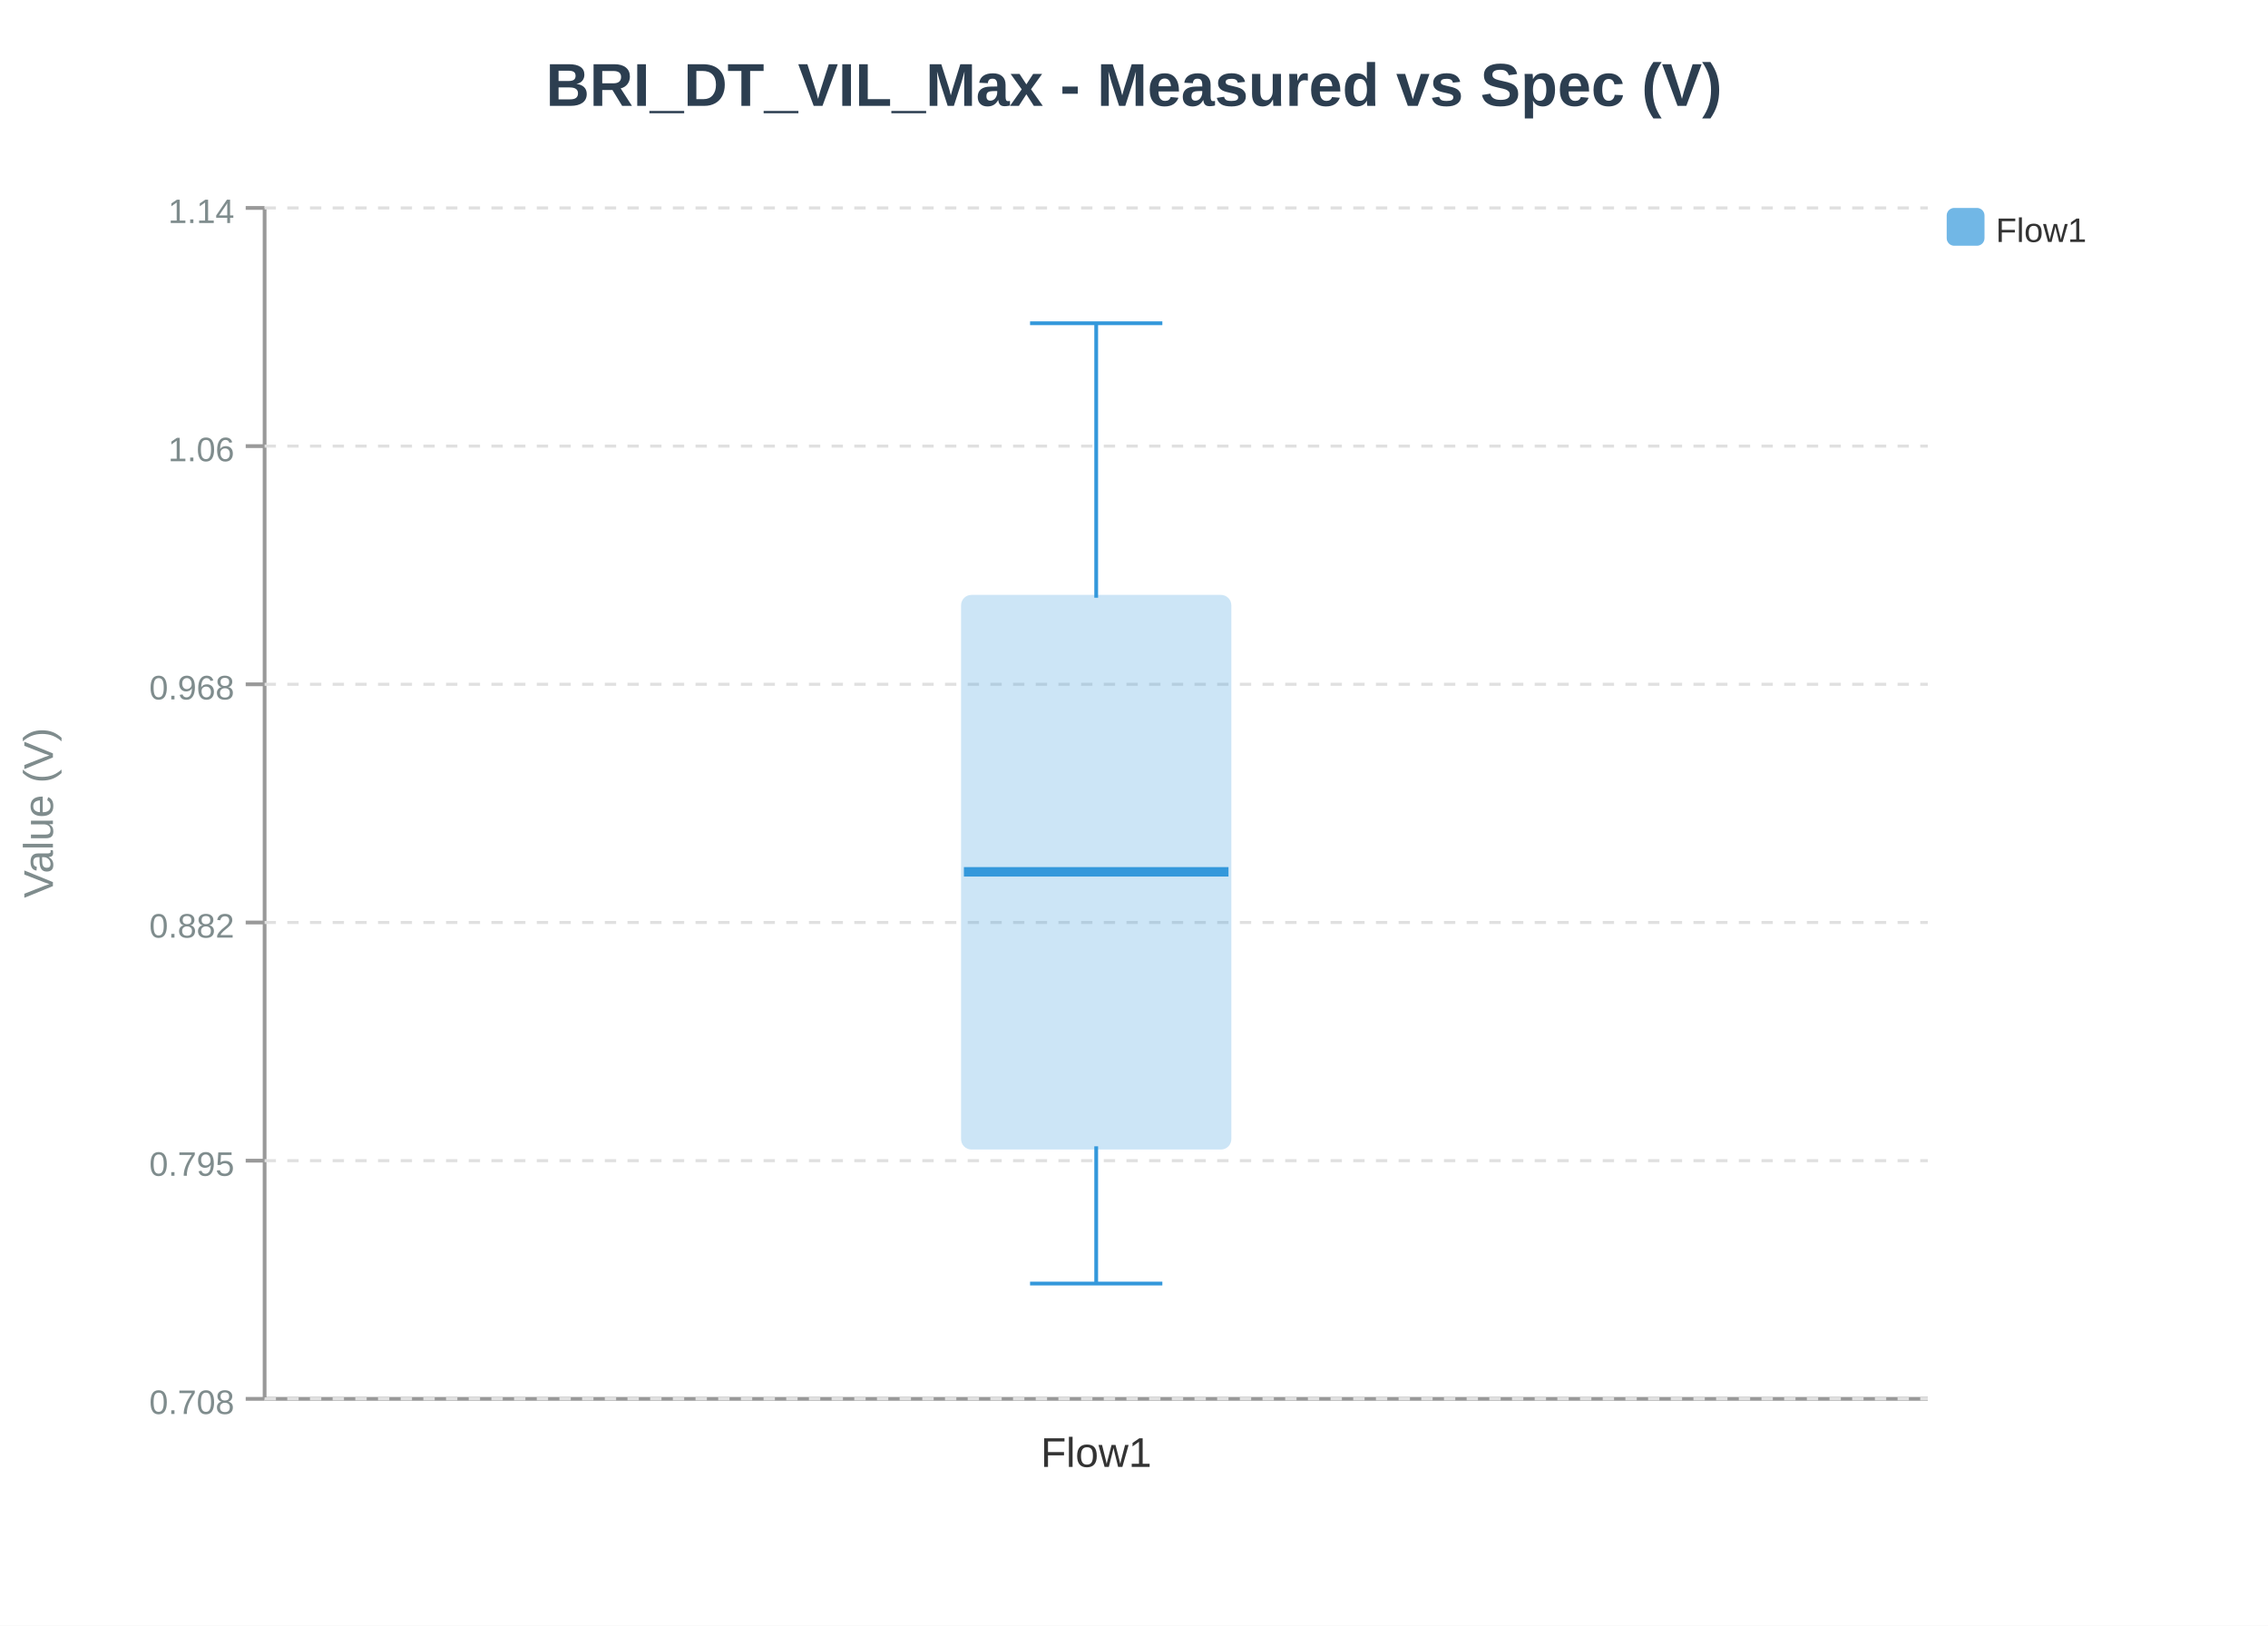
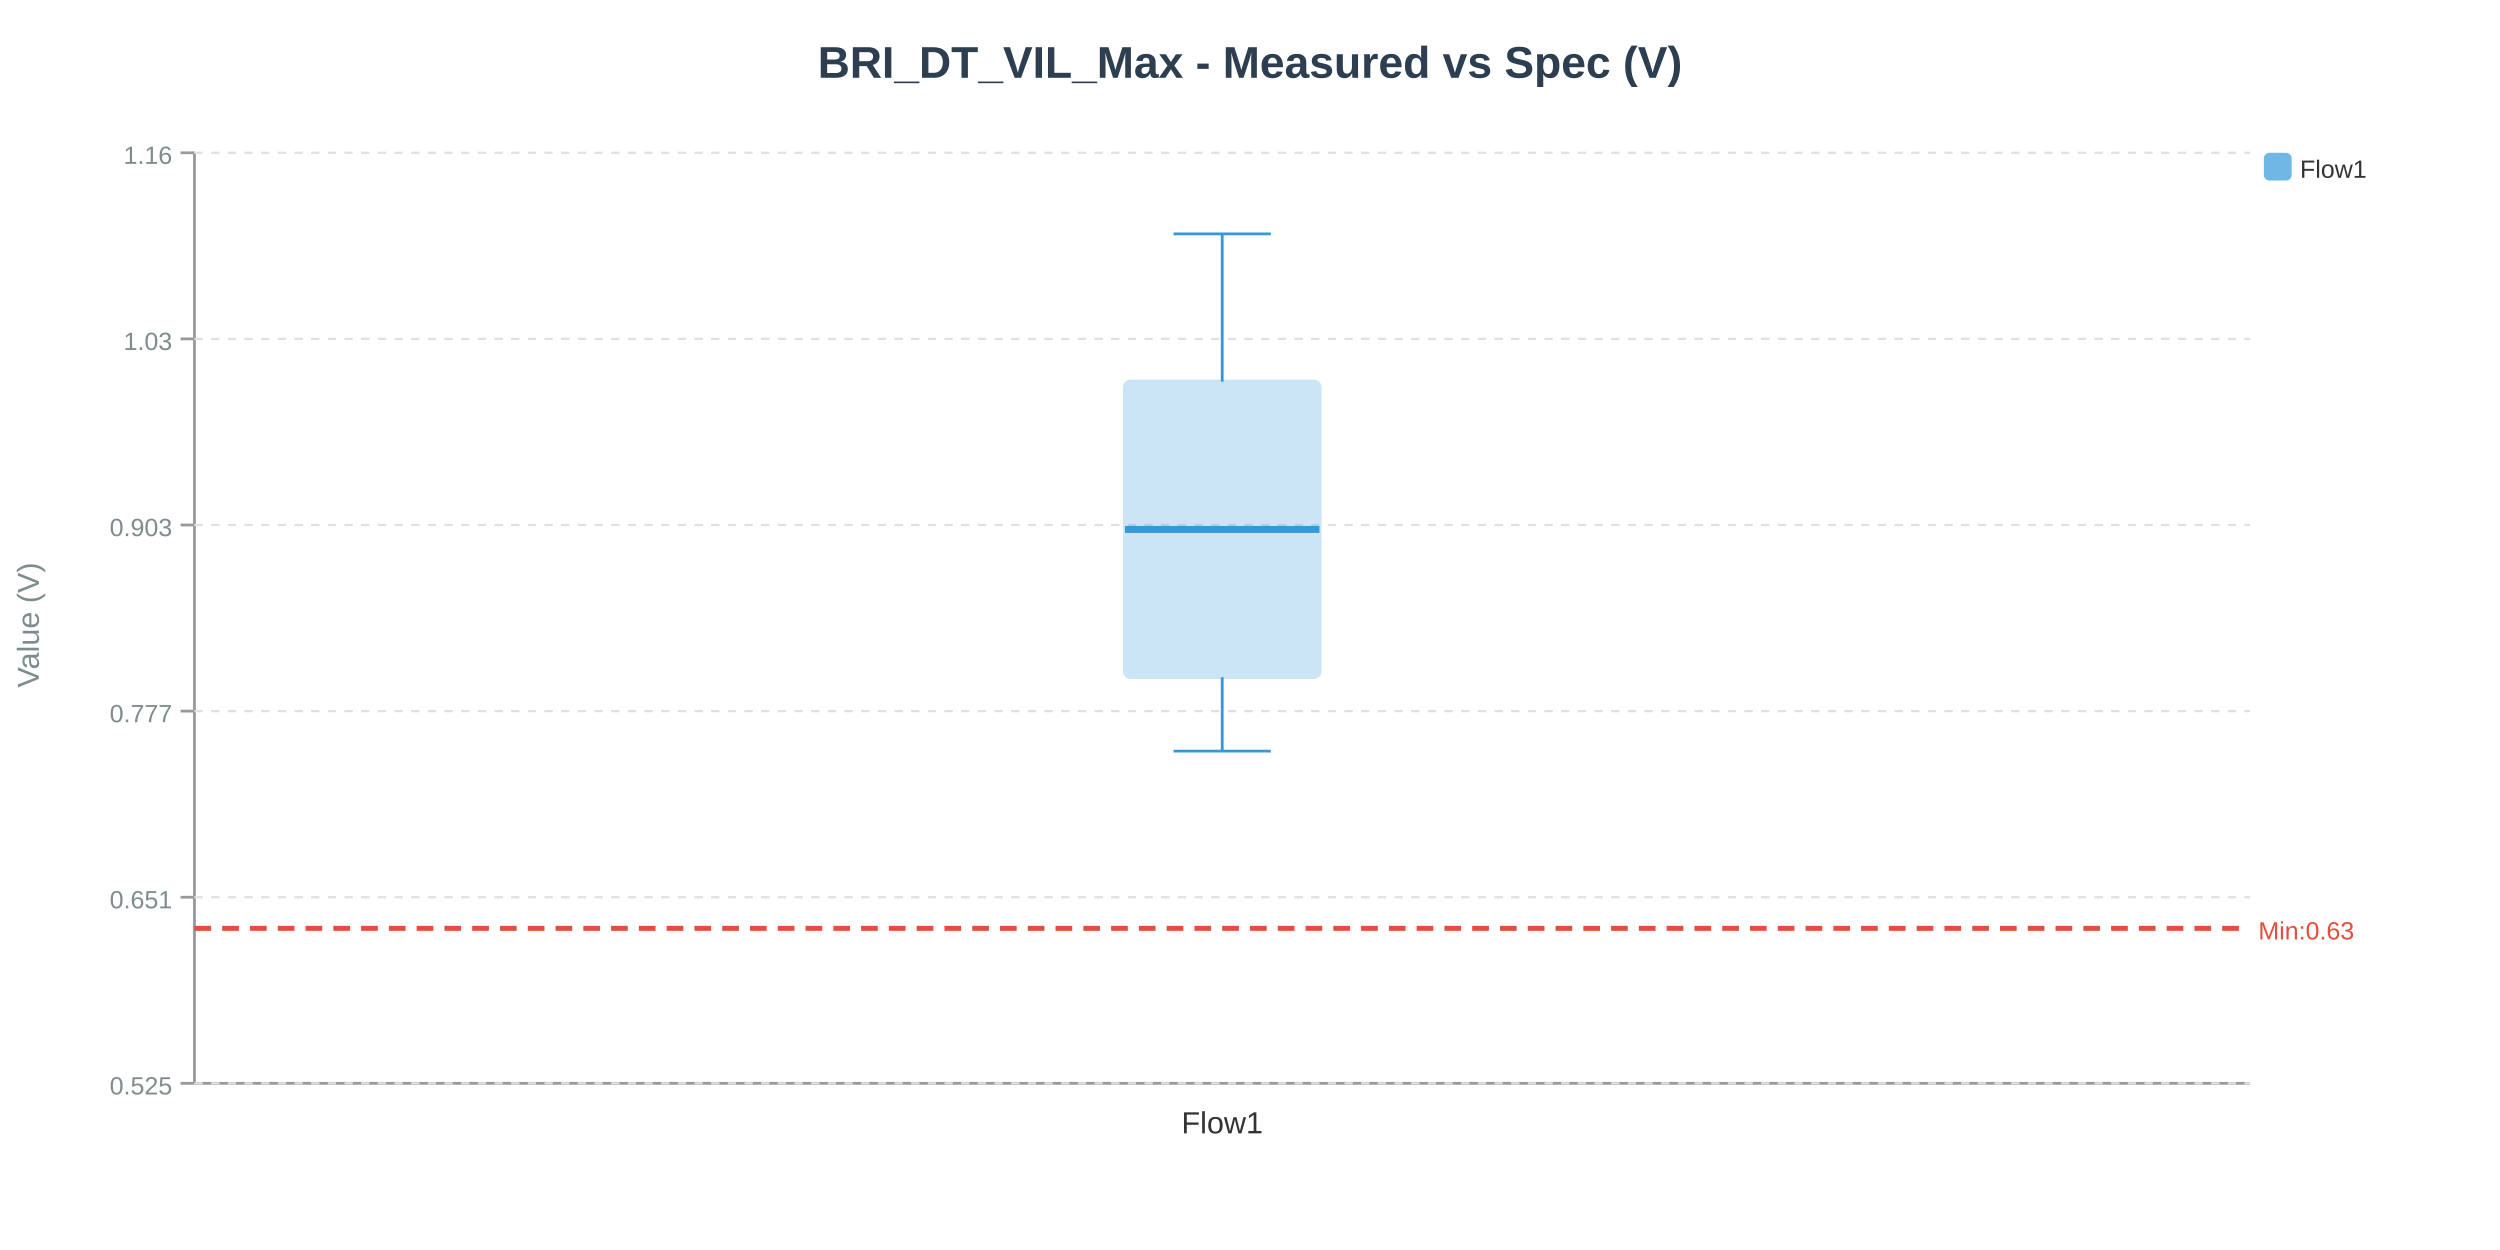
- <svg xmlns="http://www.w3.org/2000/svg" width="600" height="430" viewBox="0 0 600 430">
-   <rect width="600" height="430" fill="#ffffff" />
-   <text x="300.0" y="28.0" font-size="16" font-weight="bold" text-anchor="middle" fill="#2c3e50" font-family="Arial,sans-serif">BRI_DT_VIL_Max - Measured vs Spec (V)</text>
-   <line x1="70.0" y1="370.0" x2="510.0" y2="370.0" stroke="#999" stroke-width="1" />
-   <line x1="70.0" y1="55.0" x2="70.0" y2="370.0" stroke="#999" stroke-width="1" />
-   <line x1="65.0" y1="370.0" x2="70.0" y2="370.0" stroke="#999" stroke-width="1" />
-   <line x1="70.0" y1="370.0" x2="510.0" y2="370.0" stroke="#e0e0e0" stroke-width="0.8" stroke-dasharray="3,3" />
-   <text x="62.0" y="374.0" font-size="9" font-weight="normal" text-anchor="end" fill="#7f8c8d" font-family="Arial,sans-serif">0.708</text>
-   <line x1="65.0" y1="307.0" x2="70.0" y2="307.0" stroke="#999" stroke-width="1" />
-   <line x1="70.0" y1="307.0" x2="510.0" y2="307.0" stroke="#e0e0e0" stroke-width="0.8" stroke-dasharray="3,3" />
-   <text x="62.0" y="311.0" font-size="9" font-weight="normal" text-anchor="end" fill="#7f8c8d" font-family="Arial,sans-serif">0.795</text>
-   <line x1="65.0" y1="244.0" x2="70.0" y2="244.0" stroke="#999" stroke-width="1" />
-   <line x1="70.0" y1="244.0" x2="510.0" y2="244.0" stroke="#e0e0e0" stroke-width="0.8" stroke-dasharray="3,3" />
-   <text x="62.0" y="248.0" font-size="9" font-weight="normal" text-anchor="end" fill="#7f8c8d" font-family="Arial,sans-serif">0.882</text>
-   <line x1="65.0" y1="181.0" x2="70.0" y2="181.0" stroke="#999" stroke-width="1" />
-   <line x1="70.0" y1="181.0" x2="510.0" y2="181.0" stroke="#e0e0e0" stroke-width="0.8" stroke-dasharray="3,3" />
-   <text x="62.0" y="185.0" font-size="9" font-weight="normal" text-anchor="end" fill="#7f8c8d" font-family="Arial,sans-serif">0.968</text>
-   <line x1="65.0" y1="118.0" x2="70.0" y2="118.0" stroke="#999" stroke-width="1" />
-   <line x1="70.0" y1="118.0" x2="510.0" y2="118.0" stroke="#e0e0e0" stroke-width="0.8" stroke-dasharray="3,3" />
-   <text x="62.0" y="122.0" font-size="9" font-weight="normal" text-anchor="end" fill="#7f8c8d" font-family="Arial,sans-serif">1.06</text>
+ <svg xmlns="http://www.w3.org/2000/svg" width="900" height="450" viewBox="0 0 900 450">
+   <rect width="900" height="450" fill="#ffffff" />
+   <text x="450.0" y="28.0" font-size="16" font-weight="bold" text-anchor="middle" fill="#2c3e50" font-family="Arial,sans-serif">BRI_DT_VIL_Max - Measured vs Spec (V)</text>
+   <line x1="70.0" y1="390.0" x2="810.0" y2="390.0" stroke="#999" stroke-width="1" />
+   <line x1="70.0" y1="55.0" x2="70.0" y2="390.0" stroke="#999" stroke-width="1" />
+   <line x1="65.0" y1="390.0" x2="70.0" y2="390.0" stroke="#999" stroke-width="1" />
+   <line x1="70.0" y1="390.0" x2="810.0" y2="390.0" stroke="#e0e0e0" stroke-width="0.8" stroke-dasharray="3,3" />
+   <text x="62.0" y="394.0" font-size="9" font-weight="normal" text-anchor="end" fill="#7f8c8d" font-family="Arial,sans-serif">0.525</text>
+   <line x1="65.0" y1="323.0" x2="70.0" y2="323.0" stroke="#999" stroke-width="1" />
+   <line x1="70.0" y1="323.0" x2="810.0" y2="323.0" stroke="#e0e0e0" stroke-width="0.8" stroke-dasharray="3,3" />
+   <text x="62.0" y="327.0" font-size="9" font-weight="normal" text-anchor="end" fill="#7f8c8d" font-family="Arial,sans-serif">0.651</text>
+   <line x1="65.0" y1="256.0" x2="70.0" y2="256.0" stroke="#999" stroke-width="1" />
+   <line x1="70.0" y1="256.0" x2="810.0" y2="256.0" stroke="#e0e0e0" stroke-width="0.8" stroke-dasharray="3,3" />
+   <text x="62.0" y="260.0" font-size="9" font-weight="normal" text-anchor="end" fill="#7f8c8d" font-family="Arial,sans-serif">0.777</text>
+   <line x1="65.0" y1="189.0" x2="70.0" y2="189.0" stroke="#999" stroke-width="1" />
+   <line x1="70.0" y1="189.0" x2="810.0" y2="189.0" stroke="#e0e0e0" stroke-width="0.8" stroke-dasharray="3,3" />
+   <text x="62.0" y="193.0" font-size="9" font-weight="normal" text-anchor="end" fill="#7f8c8d" font-family="Arial,sans-serif">0.903</text>
+   <line x1="65.0" y1="122.0" x2="70.0" y2="122.0" stroke="#999" stroke-width="1" />
+   <line x1="70.0" y1="122.0" x2="810.0" y2="122.0" stroke="#e0e0e0" stroke-width="0.8" stroke-dasharray="3,3" />
+   <text x="62.0" y="126.0" font-size="9" font-weight="normal" text-anchor="end" fill="#7f8c8d" font-family="Arial,sans-serif">1.03</text>
  <line x1="65.0" y1="55.0" x2="70.0" y2="55.0" stroke="#999" stroke-width="1" />
-   <line x1="70.0" y1="55.0" x2="510.0" y2="55.0" stroke="#e0e0e0" stroke-width="0.8" stroke-dasharray="3,3" />
-   <text x="62.0" y="59.0" font-size="9" font-weight="normal" text-anchor="end" fill="#7f8c8d" font-family="Arial,sans-serif">1.14</text>
-   <text x="14.0" y="215.0" font-size="11" font-weight="normal" text-anchor="middle" fill="#7f8c8d" font-family="Arial,sans-serif" transform="rotate(-90,14,215.0)">Value (V)</text>
-   <rect x="255.0" y="158.1" width="70.0" height="145.2" fill="#3498db" stroke="#3498db" stroke-width="1.5" opacity="0.25" rx="2" />
-   <line x1="255.0" y1="230.6" x2="325.0" y2="230.6" stroke="#3498db" stroke-width="2.5" />
-   <line x1="290.0" y1="303.2" x2="290.0" y2="339.5" stroke="#3498db" stroke-width="1" />
-   <line x1="290.0" y1="158.1" x2="290.0" y2="85.5" stroke="#3498db" stroke-width="1" />
-   <line x1="272.5" y1="339.5" x2="307.5" y2="339.5" stroke="#3498db" stroke-width="1" />
-   <line x1="272.5" y1="85.5" x2="307.5" y2="85.5" stroke="#3498db" stroke-width="1" />
-   <text x="290.0" y="388.0" font-size="11" font-weight="normal" text-anchor="middle" fill="#333" font-family="Arial,sans-serif">Flow1</text>
-   <rect x="515.0" y="55.0" width="10.0" height="10.0" fill="#3498db" stroke="none" stroke-width="1" opacity="0.7" rx="2" />
-   <text x="528.0" y="64.0" font-size="9" font-weight="normal" text-anchor="start" fill="#333" font-family="Arial,sans-serif">Flow1</text>
+   <line x1="70.0" y1="55.0" x2="810.0" y2="55.0" stroke="#e0e0e0" stroke-width="0.8" stroke-dasharray="3,3" />
+   <text x="62.0" y="59.0" font-size="9" font-weight="normal" text-anchor="end" fill="#7f8c8d" font-family="Arial,sans-serif">1.16</text>
+   <text x="14.0" y="225.0" font-size="11" font-weight="normal" text-anchor="middle" fill="#7f8c8d" font-family="Arial,sans-serif" transform="rotate(-90,14,225.0)">Value (V)</text>
+   <rect x="405.0" y="137.4" width="70.0" height="106.3" fill="#3498db" stroke="#3498db" stroke-width="1.5" opacity="0.25" rx="2" />
+   <line x1="405.0" y1="190.6" x2="475.0" y2="190.6" stroke="#3498db" stroke-width="2.5" />
+   <line x1="440.0" y1="243.8" x2="440.0" y2="270.4" stroke="#3498db" stroke-width="1" />
+   <line x1="440.0" y1="137.4" x2="440.0" y2="84.2" stroke="#3498db" stroke-width="1" />
+   <line x1="422.5" y1="270.4" x2="457.5" y2="270.4" stroke="#3498db" stroke-width="1" />
+   <line x1="422.5" y1="84.2" x2="457.5" y2="84.2" stroke="#3498db" stroke-width="1" />
+   <text x="440.0" y="408.0" font-size="11" font-weight="normal" text-anchor="middle" fill="#333" font-family="Arial,sans-serif">Flow1</text>
+   <rect x="815.0" y="55.0" width="10.0" height="10.0" fill="#3498db" stroke="none" stroke-width="1" opacity="0.7" rx="2" />
+   <text x="828.0" y="64.0" font-size="9" font-weight="normal" text-anchor="start" fill="#333" font-family="Arial,sans-serif">Flow1</text>
+   <line x1="70.0" y1="334.2" x2="810.0" y2="334.2" stroke="#e74c3c" stroke-width="1.8" stroke-dasharray="6,4" />
+   <text x="813.0" y="338.2" font-size="9" font-weight="normal" text-anchor="start" fill="#e74c3c" font-family="Arial,sans-serif">Min:0.63</text>
</svg>
